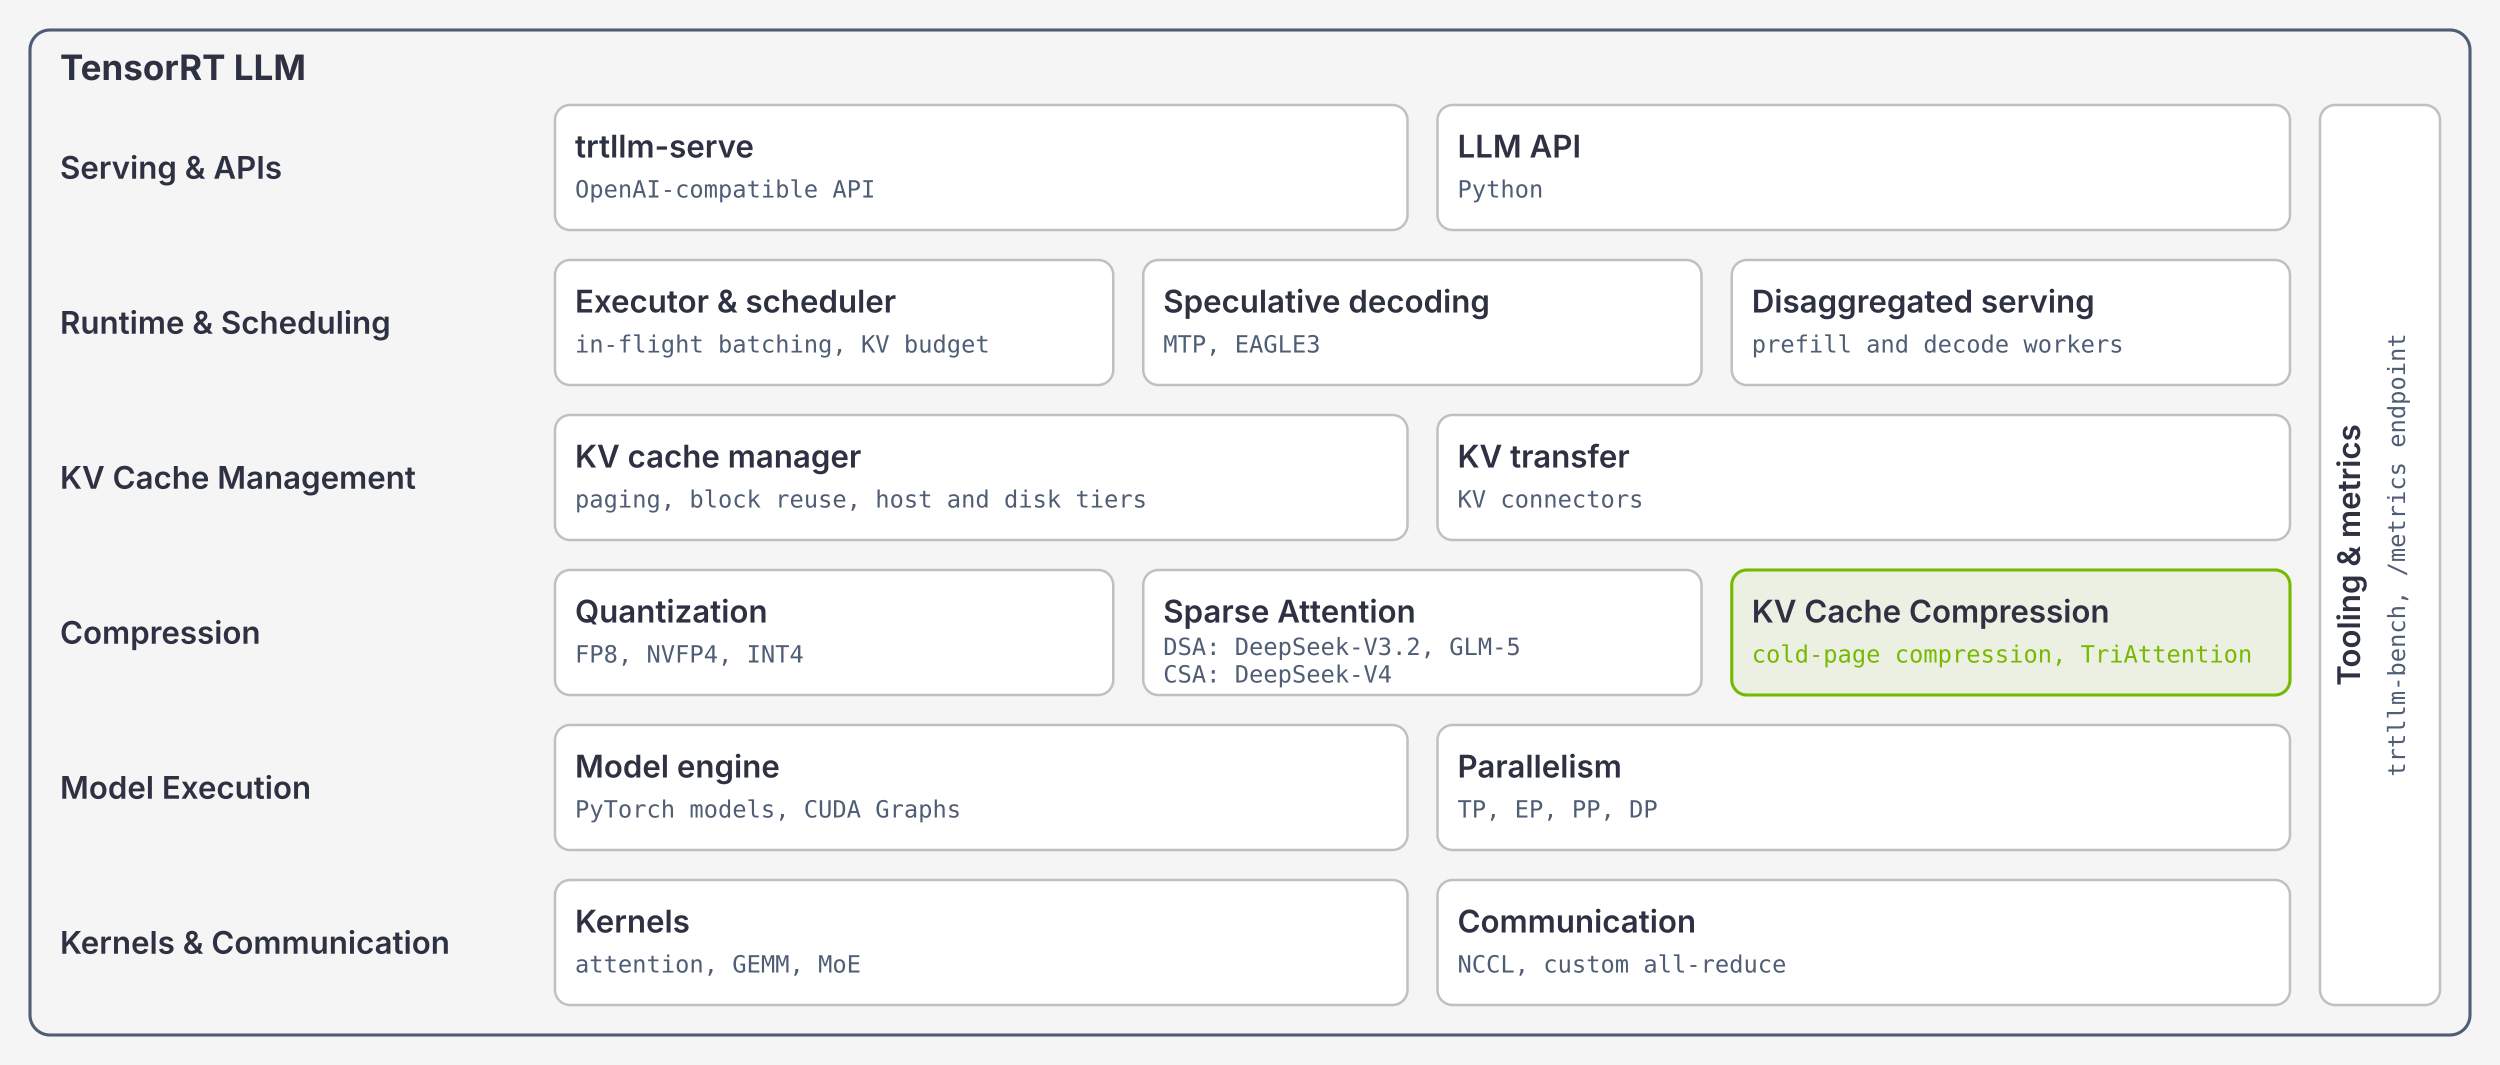
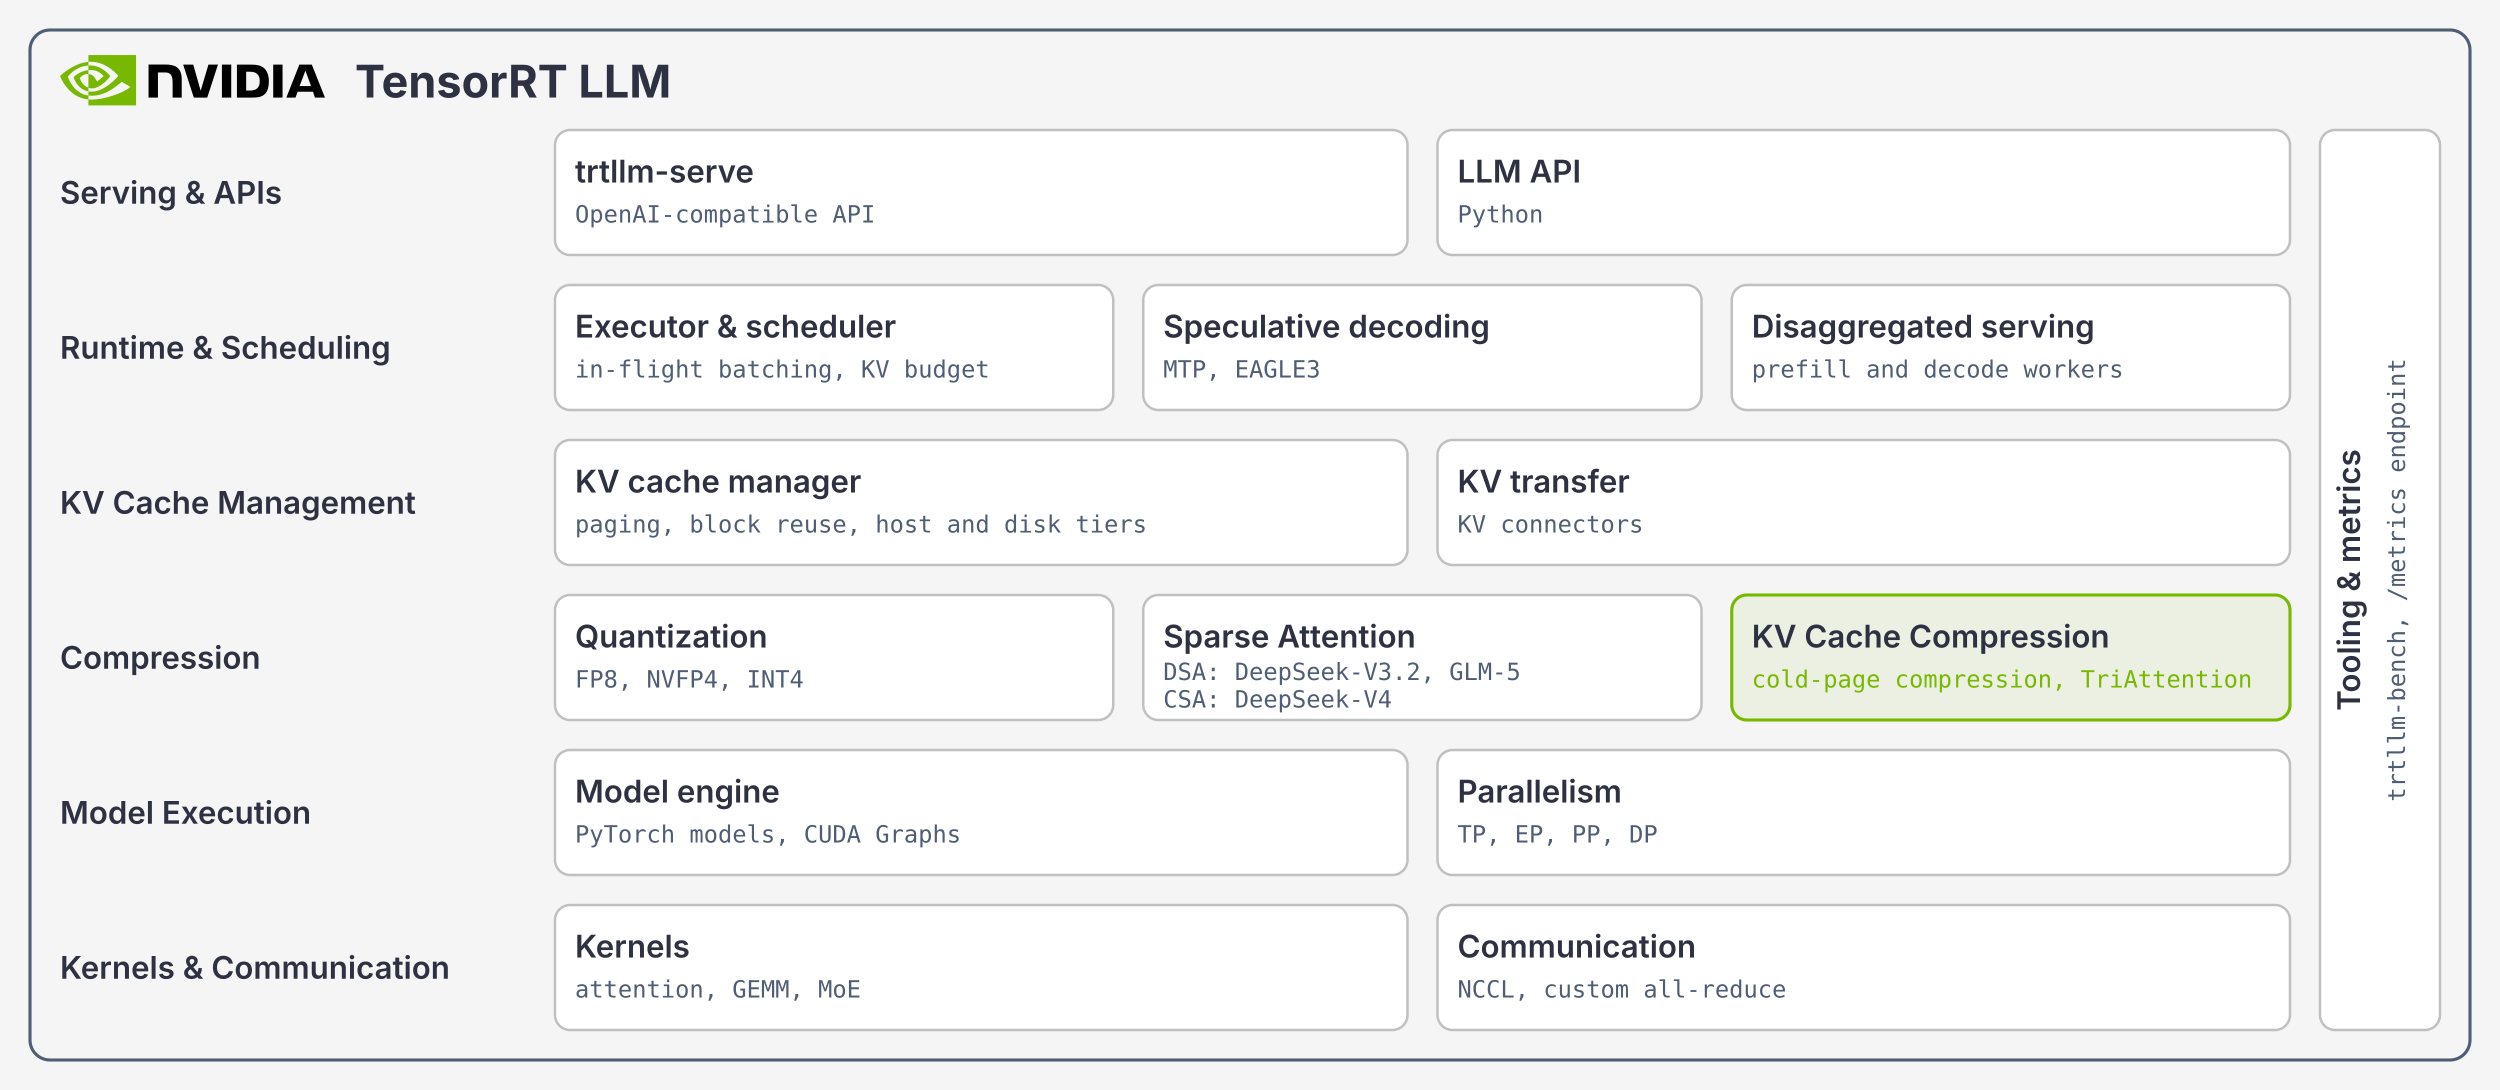
- <svg xmlns="http://www.w3.org/2000/svg" width="1000" height="426" viewBox="0 0 1000 426" font-family="'Geist','Inter',system-ui,-apple-system,'Segoe UI',sans-serif">
-   <rect width="1000" height="426" fill="#f5f5f5" />
-   <rect x="12" y="12" width="976" height="402" rx="8" fill="none" stroke="#4f5d75" stroke-width="1.25" />
-   <text x="24" y="32" font-size="14" font-weight="700" fill="#2d3142">TensorRT LLM</text>
-   <text x="24" y="71.5" font-size="12.5" font-weight="600" fill="#2d3142">Serving &amp; APIs</text>
-   <rect x="222.0" y="42" width="341.0" height="50" rx="6" fill="#ffffff" stroke="#bfc0c0" stroke-width="1" />
-   <text x="230.0" y="63" font-size="12.5" font-weight="600" fill="#2d3142">trtllm-serve</text>
-   <text x="230.0" y="79" font-size="9.5" font-weight="500" font-family="'Geist Mono','SFMono-Regular',Menlo,Consolas,monospace" fill="#4f5d75">OpenAI-compatible API</text>
-   <rect x="575.0" y="42" width="341.0" height="50" rx="6" fill="#ffffff" stroke="#bfc0c0" stroke-width="1" />
-   <text x="583.0" y="63" font-size="12.5" font-weight="600" fill="#2d3142">LLM API</text>
-   <text x="583.0" y="79" font-size="9.5" font-weight="500" font-family="'Geist Mono','SFMono-Regular',Menlo,Consolas,monospace" fill="#4f5d75">Python</text>
-   <text x="24" y="133.5" font-size="12.5" font-weight="600" fill="#2d3142">Runtime &amp; Scheduling</text>
-   <rect x="222.0" y="104" width="223.3" height="50" rx="6" fill="#ffffff" stroke="#bfc0c0" stroke-width="1" />
-   <text x="230.0" y="125" font-size="12.5" font-weight="600" fill="#2d3142">Executor &amp; scheduler</text>
-   <text x="230.0" y="141" font-size="9.5" font-weight="500" font-family="'Geist Mono','SFMono-Regular',Menlo,Consolas,monospace" fill="#4f5d75">in-flight batching, KV budget</text>
-   <rect x="457.3" y="104" width="223.3" height="50" rx="6" fill="#ffffff" stroke="#bfc0c0" stroke-width="1" />
-   <text x="465.3" y="125" font-size="12.5" font-weight="600" fill="#2d3142">Speculative decoding</text>
-   <text x="465.3" y="141" font-size="9.5" font-weight="500" font-family="'Geist Mono','SFMono-Regular',Menlo,Consolas,monospace" fill="#4f5d75">MTP, EAGLE3</text>
-   <rect x="692.7" y="104" width="223.3" height="50" rx="6" fill="#ffffff" stroke="#bfc0c0" stroke-width="1" />
-   <text x="700.7" y="125" font-size="12.5" font-weight="600" fill="#2d3142">Disaggregated serving</text>
-   <text x="700.7" y="141" font-size="9.5" font-weight="500" font-family="'Geist Mono','SFMono-Regular',Menlo,Consolas,monospace" fill="#4f5d75">prefill and decode workers</text>
-   <text x="24" y="195.5" font-size="12.5" font-weight="600" fill="#2d3142">KV Cache Management</text>
-   <rect x="222.0" y="166" width="341.0" height="50" rx="6" fill="#ffffff" stroke="#bfc0c0" stroke-width="1" />
-   <text x="230.0" y="187" font-size="12.5" font-weight="600" fill="#2d3142">KV cache manager</text>
-   <text x="230.0" y="203" font-size="9.5" font-weight="500" font-family="'Geist Mono','SFMono-Regular',Menlo,Consolas,monospace" fill="#4f5d75">paging, block reuse, host and disk tiers</text>
-   <rect x="575.0" y="166" width="341.0" height="50" rx="6" fill="#ffffff" stroke="#bfc0c0" stroke-width="1" />
-   <text x="583.0" y="187" font-size="12.5" font-weight="600" fill="#2d3142">KV transfer</text>
-   <text x="583.0" y="203" font-size="9.5" font-weight="500" font-family="'Geist Mono','SFMono-Regular',Menlo,Consolas,monospace" fill="#4f5d75">KV connectors</text>
-   <text x="24" y="257.5" font-size="12.5" font-weight="600" fill="#2d3142">Compression</text>
-   <rect x="222.0" y="228" width="223.3" height="50" rx="6" fill="#ffffff" stroke="#bfc0c0" stroke-width="1" />
-   <text x="230.0" y="249" font-size="12.5" font-weight="600" fill="#2d3142">Quantization</text>
-   <text x="230.0" y="265" font-size="9.5" font-weight="500" font-family="'Geist Mono','SFMono-Regular',Menlo,Consolas,monospace" fill="#4f5d75">FP8, NVFP4, INT4</text>
-   <rect x="457.3" y="228" width="223.3" height="50" rx="6" fill="#ffffff" stroke="#bfc0c0" stroke-width="1" />
-   <text x="465.3" y="249" font-size="12.5" font-weight="600" fill="#2d3142">Sparse Attention</text>
-   <text x="465.3" y="262" font-size="9.5" font-weight="500" font-family="'Geist Mono','SFMono-Regular',Menlo,Consolas,monospace" fill="#4f5d75">DSA: DeepSeek-V3.2, GLM-5</text>
-   <text x="465.3" y="273" font-size="9.5" font-weight="500" font-family="'Geist Mono','SFMono-Regular',Menlo,Consolas,monospace" fill="#4f5d75">CSA: DeepSeek-V4</text>
-   <rect x="692.7" y="228" width="223.3" height="50" rx="6" fill="rgba(118,185,0,0.08)" stroke="#76B900" stroke-width="1.25" />
-   <text x="700.7" y="249" font-size="12.5" font-weight="600" fill="#2d3142">KV Cache Compression</text>
-   <text x="700.7" y="265" font-size="9.5" font-weight="500" font-family="'Geist Mono','SFMono-Regular',Menlo,Consolas,monospace" fill="#76B900">cold-page compression, TriAttention</text>
-   <text x="24" y="319.5" font-size="12.5" font-weight="600" fill="#2d3142">Model Execution</text>
-   <rect x="222.0" y="290" width="341.0" height="50" rx="6" fill="#ffffff" stroke="#bfc0c0" stroke-width="1" />
-   <text x="230.0" y="311" font-size="12.5" font-weight="600" fill="#2d3142">Model engine</text>
-   <text x="230.0" y="327" font-size="9.5" font-weight="500" font-family="'Geist Mono','SFMono-Regular',Menlo,Consolas,monospace" fill="#4f5d75">PyTorch models, CUDA Graphs</text>
-   <rect x="575.0" y="290" width="341.0" height="50" rx="6" fill="#ffffff" stroke="#bfc0c0" stroke-width="1" />
-   <text x="583.0" y="311" font-size="12.5" font-weight="600" fill="#2d3142">Parallelism</text>
-   <text x="583.0" y="327" font-size="9.5" font-weight="500" font-family="'Geist Mono','SFMono-Regular',Menlo,Consolas,monospace" fill="#4f5d75">TP, EP, PP, DP</text>
-   <text x="24" y="381.5" font-size="12.5" font-weight="600" fill="#2d3142">Kernels &amp; Communication</text>
-   <rect x="222.0" y="352" width="341.0" height="50" rx="6" fill="#ffffff" stroke="#bfc0c0" stroke-width="1" />
-   <text x="230.0" y="373" font-size="12.5" font-weight="600" fill="#2d3142">Kernels</text>
-   <text x="230.0" y="389" font-size="9.5" font-weight="500" font-family="'Geist Mono','SFMono-Regular',Menlo,Consolas,monospace" fill="#4f5d75">attention, GEMM, MoE</text>
-   <rect x="575.0" y="352" width="341.0" height="50" rx="6" fill="#ffffff" stroke="#bfc0c0" stroke-width="1" />
-   <text x="583.0" y="373" font-size="12.5" font-weight="600" fill="#2d3142">Communication</text>
-   <text x="583.0" y="389" font-size="9.5" font-weight="500" font-family="'Geist Mono','SFMono-Regular',Menlo,Consolas,monospace" fill="#4f5d75">NCCL, custom all-reduce</text>
-   <rect x="928" y="42" width="48" height="360" rx="6" fill="#ffffff" stroke="#bfc0c0" stroke-width="1" />
-   <text x="0" y="0" font-size="12.5" font-weight="600" fill="#2d3142" text-anchor="middle" transform="translate(944.0,222.0) rotate(-90)">Tooling &amp; metrics</text>
-   <text x="0" y="0" font-size="9.5" font-weight="500" font-family="'Geist Mono','SFMono-Regular',Menlo,Consolas,monospace" fill="#4f5d75" text-anchor="middle" transform="translate(962.0,222.0) rotate(-90)">trtllm-bench, /metrics endpoint</text>
+ <svg xmlns="http://www.w3.org/2000/svg" width="1000" height="436" viewBox="0 0 1000 436" font-family="'Geist','Inter',system-ui,-apple-system,'Segoe UI',sans-serif">
+   <rect width="1000" height="436" fill="#f5f5f5" />
+   <rect x="12" y="12" width="976" height="412" rx="8" fill="none" stroke="#4f5d75" stroke-width="1.25" />
+   <svg x="24" y="22" width="106" height="20.176" viewBox="215 523 2070 394" role="img" aria-label="NVIDIA">
+     <path fill="#76B900" d="M436.938,640.784v-35.492c3.446-.246,6.926-.429,10.473-.54,97.072-3.051,160.756,83.408,160.756,83.408,0,0-68.782,95.535-142.531,95.535-10.622,0-20.128-1.712-28.698-4.588v-107.624c37.791,4.565,45.388,21.257,68.114,59.127l50.53-42.604s-36.884-48.377-99.062-48.377c-6.766,0-13.231.478-19.581,1.155M436.938,523.541v53.014c3.484-.275,6.973-.497,10.473-.623,134.994-4.548,222.939,110.709,222.939,110.709,0,0-101.018,122.837-206.255,122.837-9.642,0-18.672-.89-27.156-2.391v32.77c7.257.922,14.771,1.465,22.615,1.465,97.937,0,168.759-50.01,237.342-109.206,11.363,9.104,57.917,31.252,67.491,40.96-65.213,54.586-217.176,98.584-303.328,98.584-8.301,0-16.287-.502-24.12-1.253v46.054h372.234v-392.918h-372.234ZM436.938,779.106v27.98c-90.58-16.15-115.721-110.308-115.721-110.308,0,0,43.49-48.187,115.721-55.995v30.698c-.056,0-.092-.015-.141-.015-37.902-4.552-67.518,30.863-67.518,30.863,0,0,16.592,59.618,67.659,76.776M276.058,692.698s53.685-79.216,160.88-87.407v-28.736c-118.729,9.529-221.547,110.086-221.547,110.086,0,0,58.231,168.35,221.547,183.764v-30.549c-119.846-15.078-160.88-147.157-160.88-147.157Z" />
+     <path fill="#000000" d="M1479.666,597.787l.026,257.907h72.836v-257.902l-72.862-.004ZM906.678,597.437v258.257h73.486v-196.098l56.928.019c18.858,0,32.289,4.693,41.376,14.389,11.521,12.277,16.224,32.068,16.224,68.288v113.402l71.188-.013.013-142.673c0-101.838-64.915-115.572-128.42-115.572h-130.795M1596.945,597.796v257.898h118.14c62.945,0,83.488-10.469,105.707-33.94,15.707-16.477,25.853-52.647,25.853-92.174,0-36.25-8.589-68.591-23.575-88.73-26.984-36.014-65.861-43.054-123.899-43.054h-102.226ZM1669.196,653.952h31.318c45.434,0,74.817,20.403,74.817,73.342,0,52.952-29.384,73.355-74.817,73.355h-31.318v-146.696ZM1374.647,597.796l-60.789,204.399-58.249-204.386-78.627-.013,83.187,257.898h104.98l83.841-257.898h-74.344ZM1880.538,855.694h72.849v-257.885l-72.866-.013.017,257.898ZM2084.725,597.889l-101.709,257.716h71.821l16.091-45.551h120.368l15.233,45.551h77.978l-102.485-257.738-97.297.021ZM2132.007,644.906l44.123,120.736h-89.639l45.516-120.736Z" />
+   </svg>
+   <text x="142" y="39" font-size="18" font-weight="700" fill="#2d3142">TensorRT LLM</text>
+   <text x="24" y="81.5" font-size="12.5" font-weight="600" fill="#2d3142">Serving &amp; APIs</text>
+   <rect x="222.0" y="52" width="341.0" height="50" rx="6" fill="#ffffff" stroke="#bfc0c0" stroke-width="1" />
+   <text x="230.0" y="73" font-size="12.5" font-weight="600" fill="#2d3142">trtllm-serve</text>
+   <text x="230.0" y="89" font-size="9.5" font-weight="500" font-family="'Geist Mono','SFMono-Regular',Menlo,Consolas,monospace" fill="#4f5d75">OpenAI-compatible API</text>
+   <rect x="575.0" y="52" width="341.0" height="50" rx="6" fill="#ffffff" stroke="#bfc0c0" stroke-width="1" />
+   <text x="583.0" y="73" font-size="12.5" font-weight="600" fill="#2d3142">LLM API</text>
+   <text x="583.0" y="89" font-size="9.5" font-weight="500" font-family="'Geist Mono','SFMono-Regular',Menlo,Consolas,monospace" fill="#4f5d75">Python</text>
+   <text x="24" y="143.5" font-size="12.5" font-weight="600" fill="#2d3142">Runtime &amp; Scheduling</text>
+   <rect x="222.0" y="114" width="223.3" height="50" rx="6" fill="#ffffff" stroke="#bfc0c0" stroke-width="1" />
+   <text x="230.0" y="135" font-size="12.5" font-weight="600" fill="#2d3142">Executor &amp; scheduler</text>
+   <text x="230.0" y="151" font-size="9.5" font-weight="500" font-family="'Geist Mono','SFMono-Regular',Menlo,Consolas,monospace" fill="#4f5d75">in-flight batching, KV budget</text>
+   <rect x="457.3" y="114" width="223.3" height="50" rx="6" fill="#ffffff" stroke="#bfc0c0" stroke-width="1" />
+   <text x="465.3" y="135" font-size="12.5" font-weight="600" fill="#2d3142">Speculative decoding</text>
+   <text x="465.3" y="151" font-size="9.5" font-weight="500" font-family="'Geist Mono','SFMono-Regular',Menlo,Consolas,monospace" fill="#4f5d75">MTP, EAGLE3</text>
+   <rect x="692.7" y="114" width="223.3" height="50" rx="6" fill="#ffffff" stroke="#bfc0c0" stroke-width="1" />
+   <text x="700.7" y="135" font-size="12.5" font-weight="600" fill="#2d3142">Disaggregated serving</text>
+   <text x="700.7" y="151" font-size="9.5" font-weight="500" font-family="'Geist Mono','SFMono-Regular',Menlo,Consolas,monospace" fill="#4f5d75">prefill and decode workers</text>
+   <text x="24" y="205.5" font-size="12.5" font-weight="600" fill="#2d3142">KV Cache Management</text>
+   <rect x="222.0" y="176" width="341.0" height="50" rx="6" fill="#ffffff" stroke="#bfc0c0" stroke-width="1" />
+   <text x="230.0" y="197" font-size="12.5" font-weight="600" fill="#2d3142">KV cache manager</text>
+   <text x="230.0" y="213" font-size="9.5" font-weight="500" font-family="'Geist Mono','SFMono-Regular',Menlo,Consolas,monospace" fill="#4f5d75">paging, block reuse, host and disk tiers</text>
+   <rect x="575.0" y="176" width="341.0" height="50" rx="6" fill="#ffffff" stroke="#bfc0c0" stroke-width="1" />
+   <text x="583.0" y="197" font-size="12.5" font-weight="600" fill="#2d3142">KV transfer</text>
+   <text x="583.0" y="213" font-size="9.5" font-weight="500" font-family="'Geist Mono','SFMono-Regular',Menlo,Consolas,monospace" fill="#4f5d75">KV connectors</text>
+   <text x="24" y="267.5" font-size="12.5" font-weight="600" fill="#2d3142">Compression</text>
+   <rect x="222.0" y="238" width="223.3" height="50" rx="6" fill="#ffffff" stroke="#bfc0c0" stroke-width="1" />
+   <text x="230.0" y="259" font-size="12.5" font-weight="600" fill="#2d3142">Quantization</text>
+   <text x="230.0" y="275" font-size="9.5" font-weight="500" font-family="'Geist Mono','SFMono-Regular',Menlo,Consolas,monospace" fill="#4f5d75">FP8, NVFP4, INT4</text>
+   <rect x="457.3" y="238" width="223.3" height="50" rx="6" fill="#ffffff" stroke="#bfc0c0" stroke-width="1" />
+   <text x="465.3" y="259" font-size="12.5" font-weight="600" fill="#2d3142">Sparse Attention</text>
+   <text x="465.3" y="272" font-size="9.5" font-weight="500" font-family="'Geist Mono','SFMono-Regular',Menlo,Consolas,monospace" fill="#4f5d75">DSA: DeepSeek-V3.2, GLM-5</text>
+   <text x="465.3" y="283" font-size="9.5" font-weight="500" font-family="'Geist Mono','SFMono-Regular',Menlo,Consolas,monospace" fill="#4f5d75">CSA: DeepSeek-V4</text>
+   <rect x="692.7" y="238" width="223.3" height="50" rx="6" fill="rgba(118,185,0,0.08)" stroke="#76B900" stroke-width="1.25" />
+   <text x="700.7" y="259" font-size="12.5" font-weight="600" fill="#2d3142">KV Cache Compression</text>
+   <text x="700.7" y="275" font-size="9.5" font-weight="500" font-family="'Geist Mono','SFMono-Regular',Menlo,Consolas,monospace" fill="#76B900">cold-page compression, TriAttention</text>
+   <text x="24" y="329.5" font-size="12.5" font-weight="600" fill="#2d3142">Model Execution</text>
+   <rect x="222.0" y="300" width="341.0" height="50" rx="6" fill="#ffffff" stroke="#bfc0c0" stroke-width="1" />
+   <text x="230.0" y="321" font-size="12.5" font-weight="600" fill="#2d3142">Model engine</text>
+   <text x="230.0" y="337" font-size="9.5" font-weight="500" font-family="'Geist Mono','SFMono-Regular',Menlo,Consolas,monospace" fill="#4f5d75">PyTorch models, CUDA Graphs</text>
+   <rect x="575.0" y="300" width="341.0" height="50" rx="6" fill="#ffffff" stroke="#bfc0c0" stroke-width="1" />
+   <text x="583.0" y="321" font-size="12.5" font-weight="600" fill="#2d3142">Parallelism</text>
+   <text x="583.0" y="337" font-size="9.5" font-weight="500" font-family="'Geist Mono','SFMono-Regular',Menlo,Consolas,monospace" fill="#4f5d75">TP, EP, PP, DP</text>
+   <text x="24" y="391.5" font-size="12.5" font-weight="600" fill="#2d3142">Kernels &amp; Communication</text>
+   <rect x="222.0" y="362" width="341.0" height="50" rx="6" fill="#ffffff" stroke="#bfc0c0" stroke-width="1" />
+   <text x="230.0" y="383" font-size="12.5" font-weight="600" fill="#2d3142">Kernels</text>
+   <text x="230.0" y="399" font-size="9.5" font-weight="500" font-family="'Geist Mono','SFMono-Regular',Menlo,Consolas,monospace" fill="#4f5d75">attention, GEMM, MoE</text>
+   <rect x="575.0" y="362" width="341.0" height="50" rx="6" fill="#ffffff" stroke="#bfc0c0" stroke-width="1" />
+   <text x="583.0" y="383" font-size="12.5" font-weight="600" fill="#2d3142">Communication</text>
+   <text x="583.0" y="399" font-size="9.5" font-weight="500" font-family="'Geist Mono','SFMono-Regular',Menlo,Consolas,monospace" fill="#4f5d75">NCCL, custom all-reduce</text>
+   <rect x="928" y="52" width="48" height="360" rx="6" fill="#ffffff" stroke="#bfc0c0" stroke-width="1" />
+   <text x="0" y="0" font-size="12.5" font-weight="600" fill="#2d3142" text-anchor="middle" transform="translate(944.0,232.0) rotate(-90)">Tooling &amp; metrics</text>
+   <text x="0" y="0" font-size="9.5" font-weight="500" font-family="'Geist Mono','SFMono-Regular',Menlo,Consolas,monospace" fill="#4f5d75" text-anchor="middle" transform="translate(962.0,232.0) rotate(-90)">trtllm-bench, /metrics endpoint</text>
</svg>
